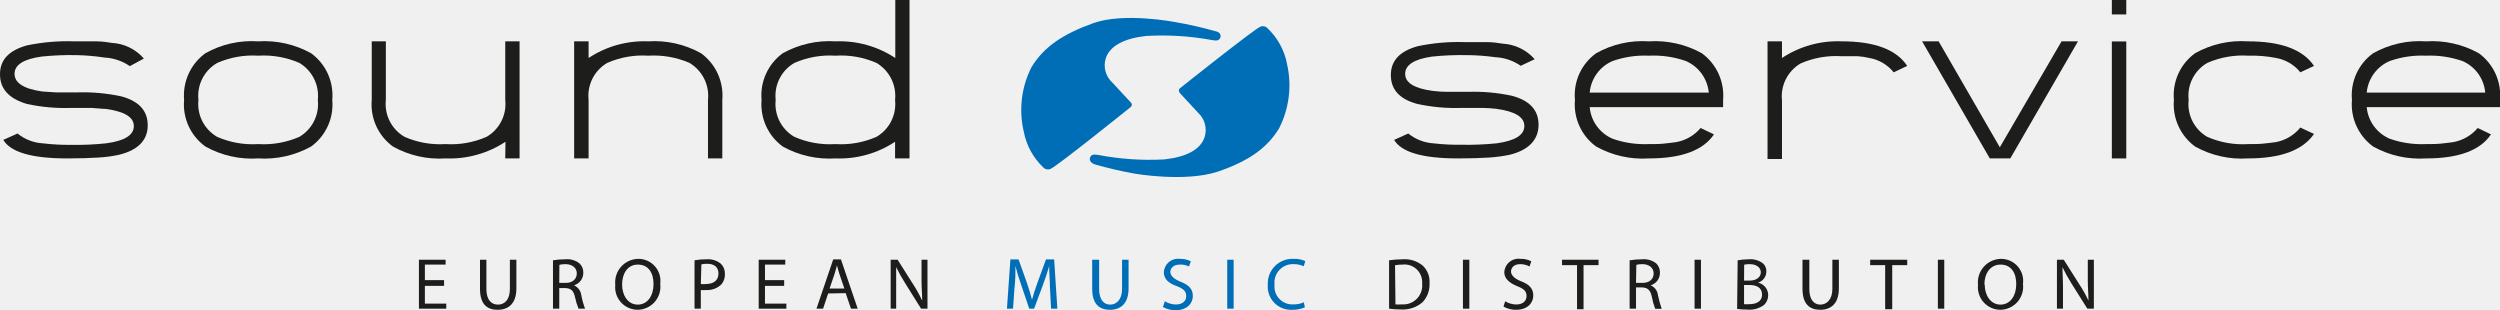
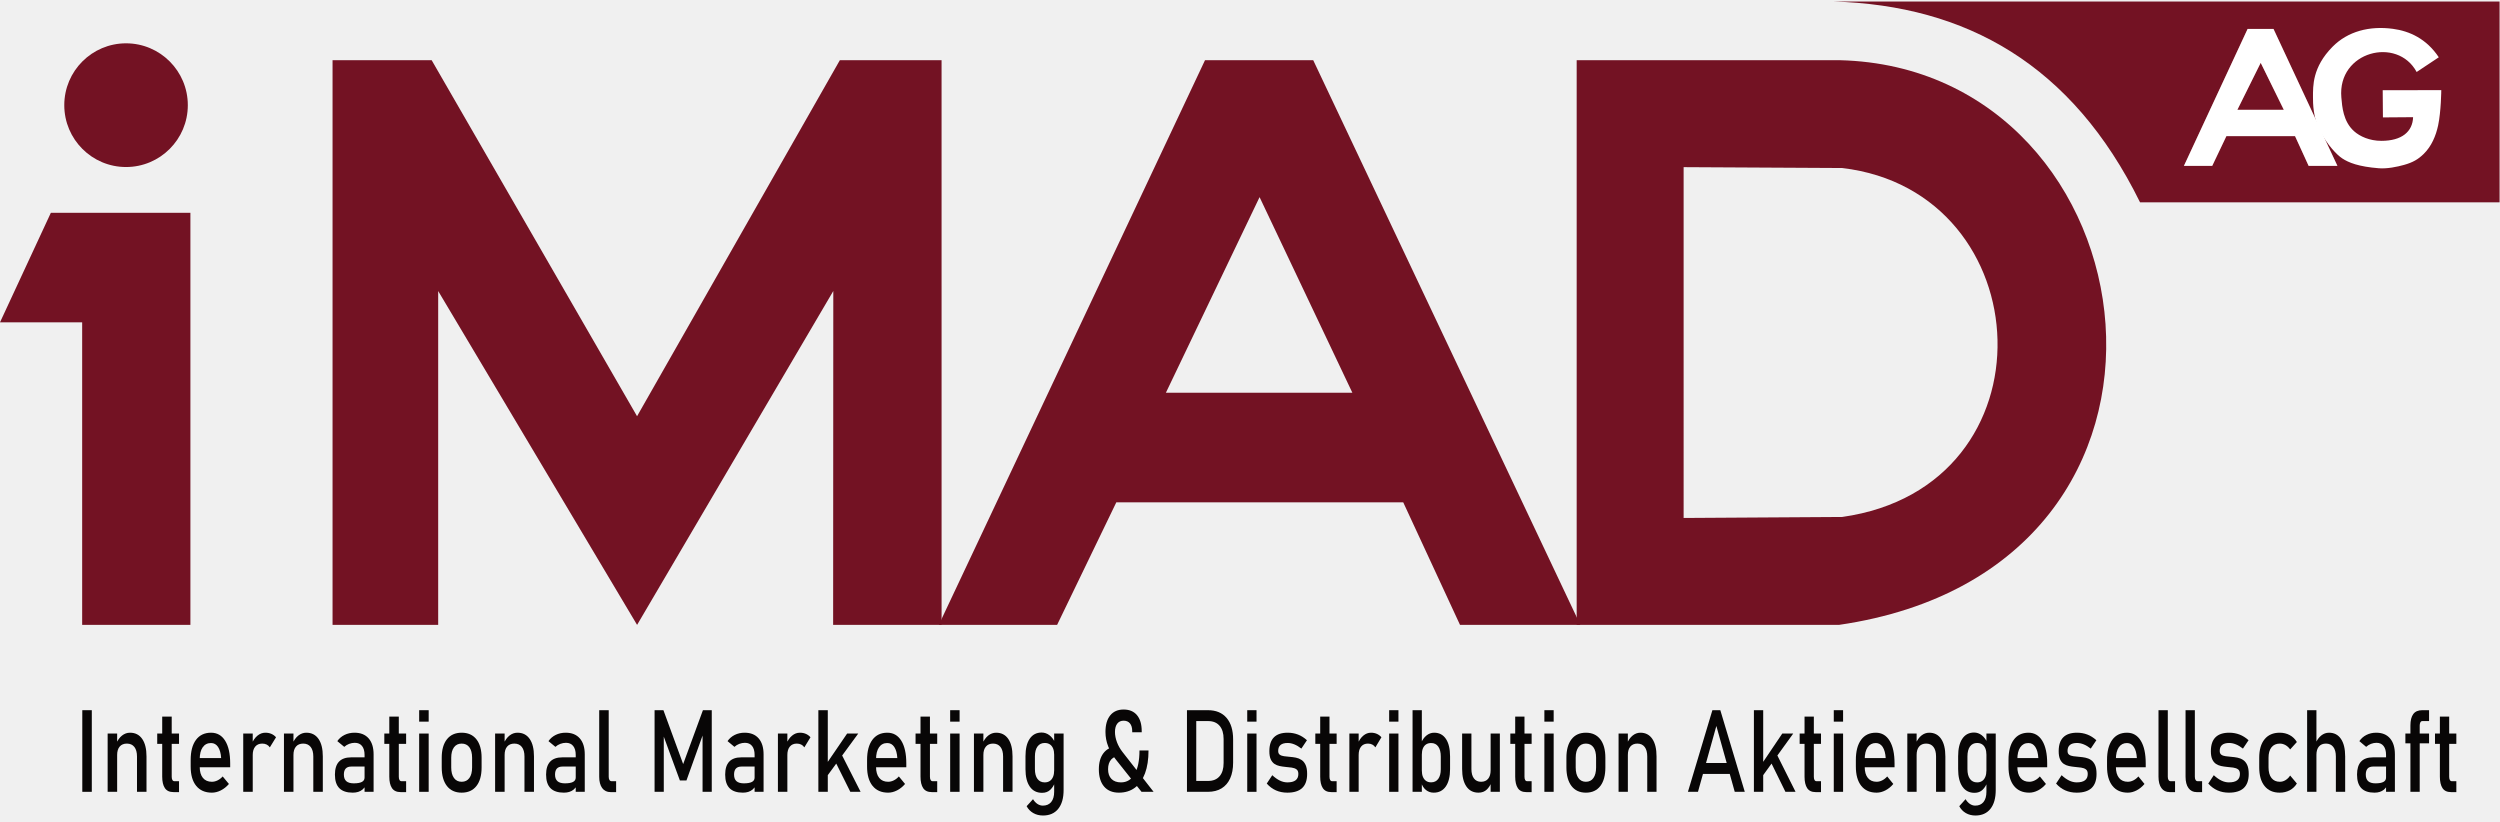
- <svg xmlns="http://www.w3.org/2000/svg" viewBox="0 0 226.77 28.1">
-   <defs>
-     <style>.cls-1{fill:#1d1d1b;}.cls-2{fill:#006eb7;}</style>
-   </defs>
-   <g id="Ebene_2" data-name="Ebene 2">
-     <g id="Layer_1" data-name="Layer 1">
-       <path class="cls-1" d="M10.75,14.05a12.13,12.13,0,0,1-1.81.24c-.77.05-1.71.08-2.84.08-3.2,0-5.14-.56-5.8-1.68l1.29-.58A4,4,0,0,0,3.87,13a20,20,0,0,0,2.61.14A25.5,25.5,0,0,0,9.63,13c1.67-.22,2.51-.74,2.51-1.56s-.85-1.33-2.55-1.56c-.31,0-.73-.06-1.25-.09l-1.9,0a16.42,16.42,0,0,1-4-.36C.8,8.94,0,8.06,0,6.74S.81,4.58,2.43,4.12a18,18,0,0,1,4.3-.37c.77,0,1.44,0,2,0s1,.08,1.41.14a4.14,4.14,0,0,1,2.91,1.42L11.78,6a4.45,4.45,0,0,0-2.3-.78A19.43,19.43,0,0,0,6.92,5a25.93,25.93,0,0,0-3.14.13c-1.65.23-2.46.75-2.46,1.57S2.16,8.07,3.85,8.3l1.24.08c.53,0,1.16,0,1.91,0a16.58,16.58,0,0,1,4,.36c1.6.43,2.4,1.3,2.4,2.63S12.54,13.63,10.75,14.05Z" />
-       <path class="cls-1" d="M23.42,14.37a8.66,8.66,0,0,1-4.79-1.08A4.7,4.7,0,0,1,16.7,9.06a4.73,4.73,0,0,1,1.93-4.23,8.57,8.57,0,0,1,4.79-1.08,8.75,8.75,0,0,1,4.8,1.08,4.72,4.72,0,0,1,1.92,4.23,4.7,4.7,0,0,1-1.92,4.23A8.75,8.75,0,0,1,23.42,14.37Zm0-9.32a8,8,0,0,0-3.72.66A3.44,3.44,0,0,0,18,9.06a3.44,3.44,0,0,0,1.69,3.35,8,8,0,0,0,3.72.66,8.11,8.11,0,0,0,3.75-.66,3.45,3.45,0,0,0,1.67-3.35,3.47,3.47,0,0,0-1.67-3.35A8.11,8.11,0,0,0,23.41,5.05Z" />
-       <path class="cls-1" d="M45.85,12.86a9.2,9.2,0,0,1-5.42,1.51,8.66,8.66,0,0,1-4.79-1.08,4.72,4.72,0,0,1-1.92-4.23V3.75H35V9.06a3.44,3.44,0,0,0,1.69,3.35,8,8,0,0,0,3.72.66,8,8,0,0,0,3.73-.66,3.44,3.44,0,0,0,1.69-3.35V3.75h1.3V14.37h-1.3Z" />
-       <path class="cls-1" d="M64.22,9.06A3.47,3.47,0,0,0,62.53,5.7a8.19,8.19,0,0,0-3.73-.65,8,8,0,0,0-3.73.66,3.46,3.46,0,0,0-1.68,3.35v5.31H52.08V3.75h1.31V5.26A9.14,9.14,0,0,1,58.8,3.75a8.69,8.69,0,0,1,4.79,1.08,4.74,4.74,0,0,1,1.93,4.23v5.31h-1.3Z" />
-       <path class="cls-1" d="M81.19,12.86a9.17,9.17,0,0,1-5.41,1.51A8.7,8.7,0,0,1,71,13.29a4.74,4.74,0,0,1-1.92-4.23A4.72,4.72,0,0,1,71,4.83a8.7,8.7,0,0,1,4.8-1.08,9.17,9.17,0,0,1,5.41,1.51V0H82.5V14.37H81.19ZM75.78,5.05a8,8,0,0,0-3.73.66,3.44,3.44,0,0,0-1.69,3.35,3.44,3.44,0,0,0,1.69,3.35,8,8,0,0,0,3.73.66,8,8,0,0,0,3.73-.66,3.45,3.45,0,0,0,1.68-3.35,3.47,3.47,0,0,0-1.68-3.35A8,8,0,0,0,75.78,5.05Z" />
-       <path class="cls-1" d="M136.89,14.05a13.17,13.17,0,0,1-1.81.24c-.76.05-1.71.08-2.83.08q-4.8,0-5.79-1.68l1.28-.58A4.06,4.06,0,0,0,130,13a20.11,20.11,0,0,0,2.6.13,26.1,26.1,0,0,0,3.16-.13c1.67-.23,2.51-.75,2.51-1.57s-.85-1.33-2.55-1.56a12.08,12.08,0,0,0-1.25-.08c-.52,0-1.15,0-1.9,0a16.36,16.36,0,0,1-4-.36c-1.6-.42-2.41-1.3-2.41-2.62s.82-2.17,2.44-2.62a18,18,0,0,1,4.29-.37c.78,0,1.45,0,2,0s1,.08,1.41.14a4.18,4.18,0,0,1,2.91,1.41l-1.27.6a4.36,4.36,0,0,0-2.29-.78A19.87,19.87,0,0,0,133.06,5a26,26,0,0,0-3.14.13c-1.63.23-2.46.75-2.46,1.57s.85,1.33,2.54,1.55a11.89,11.89,0,0,0,1.25.08c.51,0,1.15,0,1.9,0a16.38,16.38,0,0,1,4,.36c1.61.43,2.41,1.3,2.41,2.63S138.69,13.63,136.89,14.05Z" />
-       <path class="cls-1" d="M144.2,9.72a3.44,3.44,0,0,0,2.09,2.87,8.76,8.76,0,0,0,3.28.48c.53,0,1,0,1.41-.05s.76-.08,1.07-.13a3.76,3.76,0,0,0,2.21-1.28l1.21.58q-1.47,2.18-5.9,2.18a8.66,8.66,0,0,1-4.79-1.08,4.72,4.72,0,0,1-1.92-4.23,4.68,4.68,0,0,1,1.92-4.23,8.57,8.57,0,0,1,4.79-1.08,8.72,8.72,0,0,1,4.8,1.08,4.75,4.75,0,0,1,1.93,4.23c0,.11,0,.21,0,.32s0,.22,0,.34Zm5.37-4.67a8.76,8.76,0,0,0-3.28.48A3.44,3.44,0,0,0,144.2,8.4H155a3.47,3.47,0,0,0-2.09-2.87A8.89,8.89,0,0,0,149.57,5.05Z" />
-       <path class="cls-1" d="M171.77,6.56a3.62,3.62,0,0,0-2.2-1.3,6.46,6.46,0,0,0-1.06-.16c-.43,0-.91,0-1.45,0a8,8,0,0,0-3.74.66,3.46,3.46,0,0,0-1.68,3.35v5.31h-1.31V3.75h1.31V5.26a9.14,9.14,0,0,1,5.42-1.51q4.47,0,5.94,2.23Z" />
-       <path class="cls-1" d="M180.49,14.37,174.35,3.75h1.5l5.55,9.61L187,3.75h1.49l-6.14,10.62Z" />
-       <path class="cls-1" d="M191.56,0h1.31V1.31h-1.31Zm0,3.76h1.31V14.37h-1.31Z" />
-       <path class="cls-1" d="M203.9,14.37a8.66,8.66,0,0,1-4.79-1.08,4.74,4.74,0,0,1-1.92-4.23,4.7,4.7,0,0,1,1.92-4.23,8.57,8.57,0,0,1,4.79-1.08c3,0,5,.74,6,2.23l-1.24.58a3.63,3.63,0,0,0-2.19-1.3,11.36,11.36,0,0,0-2.53-.21,8,8,0,0,0-3.73.66,3.43,3.43,0,0,0-1.68,3.35,3.42,3.42,0,0,0,1.68,3.35,8,8,0,0,0,3.73.66c.54,0,1,0,1.42-.05s.78-.08,1.08-.13a3.75,3.75,0,0,0,2.22-1.32l1.24.58C208.88,13.63,206.88,14.37,203.9,14.37Z" />
-       <path class="cls-1" d="M214.68,9.72a3.46,3.46,0,0,0,2.1,2.87,8.74,8.74,0,0,0,3.27.48c.54,0,1,0,1.42-.05s.76-.08,1.07-.13a3.79,3.79,0,0,0,2.21-1.28l1.2.58q-1.45,2.18-5.9,2.18a8.69,8.69,0,0,1-4.79-1.08,4.74,4.74,0,0,1-1.92-4.23,4.7,4.7,0,0,1,1.92-4.23,8.6,8.6,0,0,1,4.79-1.08,8.72,8.72,0,0,1,4.8,1.08,4.72,4.72,0,0,1,1.92,4.23v.32c0,.11,0,.22,0,.34Zm5.37-4.67a8.74,8.74,0,0,0-3.27.48,3.46,3.46,0,0,0-2.1,2.87h10.75a3.44,3.44,0,0,0-2.08-2.87A9,9,0,0,0,220.05,5.05Z" />
-       <path class="cls-2" d="M98.87,14.31c.08-.26.3-.34.73-.26a24.71,24.71,0,0,0,6,.41c2-.21,3.28-.89,3.66-2a2.12,2.12,0,0,0-.58-2.23l-1.64-1.77c-.14-.17-.14-.35,0-.46,0,0,6.76-5.39,7.29-5.58a.55.55,0,0,1,.63.13,6,6,0,0,1,1.79,3.28,8.63,8.63,0,0,1-.73,5.82c-1.12,1.83-2.83,3-5.62,3.94-3,.95-7.47.16-7.47.16a34.31,34.31,0,0,1-3.66-.85C99,14.8,98.79,14.58,98.87,14.31Z" />
-       <path class="cls-2" d="M110.7,3.39c-.08.26-.3.34-.73.25a25.12,25.12,0,0,0-6-.38c-2,.22-3.28.9-3.66,2a2.12,2.12,0,0,0,.59,2.23l1.65,1.78a.28.28,0,0,1,0,.45s-6.73,5.41-7.26,5.6a.56.56,0,0,1-.64-.12,6,6,0,0,1-1.79-3.28,8.57,8.57,0,0,1,.7-5.82c1.11-1.83,2.82-3,5.61-4S106.59,2,106.59,2a36.93,36.93,0,0,1,3.66.83C110.6,2.9,110.78,3.11,110.7,3.39Z" />
-       <path class="cls-1" d="M40.28,25.93H38.54v1.61h1.94V28H38V23.56h2.42V24H38.54v1.41h1.74Z" />
-       <path class="cls-1" d="M44.12,23.56v2.65c0,1,.45,1.42,1.05,1.42s1.08-.44,1.08-1.42V23.56h.59v2.61c0,1.37-.72,1.93-1.7,1.93s-1.6-.52-1.6-1.91V23.56Z" />
-       <path class="cls-1" d="M50.16,23.61a7,7,0,0,1,1.11-.09,1.78,1.78,0,0,1,1.29.37,1.09,1.09,0,0,1,.35.85,1.17,1.17,0,0,1-.84,1.14v0a1.14,1.14,0,0,1,.66.9A7.06,7.06,0,0,0,53.07,28h-.59A5.55,5.55,0,0,1,52.17,27c-.13-.62-.36-.85-.89-.87h-.55V28h-.57Zm.57,2.05h.59c.62,0,1-.35,1-.86s-.42-.83-1-.84a2.23,2.23,0,0,0-.58.06Z" />
-       <path class="cls-1" d="M59.89,25.75a2.09,2.09,0,0,1-2.08,2.35,2.05,2.05,0,0,1-2-2.27,2.13,2.13,0,0,1,2.08-2.35A2,2,0,0,1,59.89,25.75Zm-3.46.07c0,.95.51,1.81,1.42,1.81s1.43-.84,1.43-1.86S58.82,24,57.86,24,56.43,24.84,56.43,25.82Z" />
-       <path class="cls-1" d="M63,23.61a6,6,0,0,1,1.1-.09,1.81,1.81,0,0,1,1.26.38,1.2,1.2,0,0,1,.39.93,1.33,1.33,0,0,1-.35,1,1.86,1.86,0,0,1-1.37.48,2.22,2.22,0,0,1-.46,0V28H63Zm.57,2.15a1.64,1.64,0,0,0,.48,0c.69,0,1.12-.34,1.12-.95s-.42-.88-1-.88a2.2,2.2,0,0,0-.55.05Z" />
-       <path class="cls-1" d="M71.13,25.93H69.39v1.61h1.94V28H68.82V23.56h2.41V24H69.39v1.41h1.74Z" />
-       <path class="cls-1" d="M75.12,26.62,74.66,28h-.6l1.52-4.47h.7L77.8,28h-.61l-.48-1.41Zm1.47-.45-.44-1.29c-.1-.29-.16-.55-.23-.81h0c-.07.26-.14.53-.23.81l-.44,1.29Z" />
-       <path class="cls-1" d="M80.79,28V23.56h.63l1.43,2.26a12,12,0,0,1,.8,1.45h0c0-.6-.06-1.14-.06-1.84V23.56h.54V28h-.58l-1.42-2.27a15.18,15.18,0,0,1-.84-1.5h0c0,.57,0,1.11,0,1.85V28Z" />
-       <path class="cls-2" d="M95.24,26.07c0-.63-.08-1.38-.07-1.94h0c-.15.53-.33,1.09-.56,1.7L93.8,28h-.44l-.72-2.13c-.22-.63-.4-1.21-.53-1.74h0c0,.56,0,1.31-.09,2L91.89,28h-.55l.31-4.47h.74l.77,2.16c.18.55.33,1,.45,1.5h0c.12-.45.28-.94.48-1.5l.79-2.16h.74L95.91,28h-.57Z" />
-       <path class="cls-2" d="M99.7,23.56v2.65c0,1,.44,1.42,1,1.42s1.08-.44,1.08-1.42V23.56h.59v2.61c0,1.37-.72,1.93-1.69,1.93s-1.61-.52-1.61-1.91V23.56Z" />
-       <path class="cls-2" d="M105.66,27.33a2,2,0,0,0,1,.29c.59,0,.94-.31.94-.76s-.25-.66-.84-.9c-.74-.26-1.19-.63-1.19-1.26a1.29,1.29,0,0,1,1.45-1.22,2.1,2.1,0,0,1,1,.22l-.17.47A1.75,1.75,0,0,0,107,24c-.6,0-.84.37-.84.67s.28.62.89.87c.76.29,1.15.65,1.15,1.31s-.52,1.29-1.57,1.29a2.3,2.3,0,0,1-1.14-.29Z" />
-       <path class="cls-2" d="M111.9,23.56V28h-.58V23.56Z" />
-       <path class="cls-2" d="M118.36,27.88a2.73,2.73,0,0,1-1.17.22A2.1,2.1,0,0,1,115,25.83a2.23,2.23,0,0,1,2.34-2.35,2.4,2.4,0,0,1,1.06.2l-.14.47a2.2,2.2,0,0,0-.91-.19,1.67,1.67,0,0,0-1.74,1.85,1.62,1.62,0,0,0,1.72,1.8,2.18,2.18,0,0,0,.94-.19Z" />
-       <path class="cls-1" d="M126,23.61a8.85,8.85,0,0,1,1.23-.09,2.58,2.58,0,0,1,1.81.56,2,2,0,0,1,.63,1.61,2.32,2.32,0,0,1-.64,1.73,2.76,2.76,0,0,1-2,.65A7.94,7.94,0,0,1,126,28Zm.58,4a3.27,3.27,0,0,0,.58,0A1.72,1.72,0,0,0,129,25.7,1.6,1.6,0,0,0,127.22,24a3.52,3.52,0,0,0-.68.06Z" />
-       <path class="cls-1" d="M133.28,23.56V28h-.58V23.56Z" />
-       <path class="cls-1" d="M136.53,27.33a2,2,0,0,0,1,.29c.59,0,.94-.31.94-.76s-.24-.66-.84-.9-1.18-.63-1.18-1.26a1.29,1.29,0,0,1,1.45-1.22,2,2,0,0,1,1,.22l-.16.47a1.75,1.75,0,0,0-.85-.21c-.6,0-.83.37-.83.67s.27.62.88.87c.76.29,1.14.65,1.14,1.31s-.51,1.29-1.57,1.29a2.26,2.26,0,0,1-1.13-.29Z" />
-       <path class="cls-1" d="M143.05,24.05h-1.36v-.49H145v.49h-1.36v4h-.59Z" />
-       <path class="cls-1" d="M147.82,23.61a7.23,7.23,0,0,1,1.11-.09,1.82,1.82,0,0,1,1.3.37,1.12,1.12,0,0,1,.34.85,1.17,1.17,0,0,1-.84,1.14v0a1.1,1.1,0,0,1,.66.9,9.63,9.63,0,0,0,.34,1.23h-.59a5.82,5.82,0,0,1-.3-1.07c-.13-.62-.37-.85-.9-.87h-.54V28h-.58Zm.58,2.05H149c.62,0,1-.35,1-.86s-.42-.83-1-.84a2.08,2.08,0,0,0-.57.06Z" />
-       <path class="cls-1" d="M154.29,23.56V28h-.58V23.56Z" />
-       <path class="cls-1" d="M157.62,23.61a6,6,0,0,1,1-.09,1.86,1.86,0,0,1,1.24.33.92.92,0,0,1,.36.79,1.05,1.05,0,0,1-.75,1h0a1.16,1.16,0,0,1,.92,1.12,1.19,1.19,0,0,1-.38.9,2.2,2.2,0,0,1-1.54.42,6,6,0,0,1-.9-.06Zm.58,1.84h.52c.61,0,1-.32,1-.75s-.4-.74-1-.74a2.19,2.19,0,0,0-.51.05Zm0,2.14a3,3,0,0,0,.48,0c.6,0,1.15-.22,1.15-.87s-.52-.87-1.16-.87h-.47Z" />
-       <path class="cls-1" d="M164.12,23.56v2.65c0,1,.44,1.42,1,1.42s1.09-.44,1.09-1.42V23.56h.59v2.61c0,1.37-.72,1.93-1.69,1.93s-1.61-.52-1.61-1.91V23.56Z" />
-       <path class="cls-1" d="M171,24.05h-1.36v-.49H173v.49h-1.36v4H171Z" />
-       <path class="cls-1" d="M176.36,23.56V28h-.58V23.56Z" />
-       <path class="cls-1" d="M183.5,25.75a2.09,2.09,0,0,1-2.08,2.35,2.05,2.05,0,0,1-2-2.27,2.13,2.13,0,0,1,2.09-2.35A2,2,0,0,1,183.5,25.75Zm-3.47.07c0,.95.52,1.81,1.43,1.81s1.43-.84,1.43-1.86S182.43,24,181.47,24,180,24.84,180,25.82Z" />
-       <path class="cls-1" d="M186.58,28V23.56h.62l1.43,2.26a10.9,10.9,0,0,1,.81,1.45h0c0-.6-.06-1.14-.06-1.84V23.56h.55V28h-.59l-1.43-2.27a15,15,0,0,1-.83-1.5h0c0,.57.05,1.11.05,1.85V28Z" />
-     </g>
+ <svg xmlns="http://www.w3.org/2000/svg" version="1.1" width="460.08" height="151.2" viewBox="0 0 460.08 151.2">
+   <g>
+     <path transform="matrix(1,0,0,-1,0,151.2)" d="M310.634 5.48 315.134 20.502H316.595L321.095 5.48H319.248L315.864 17.599 312.481 5.48ZM312.708 8.776V10.78H319.13V8.776Z" fill="#080606" />
+     <path transform="matrix(1,0,0,-1,0,151.2)" d="M323.403 7.05 323.512 9.551 327.996 16.204H330.011ZM322.774 5.48V20.502H324.486V5.48ZM328.575 5.48 325.536 11.669 326.636 13.074 330.439 5.48Z" fill="#080606" />
+     <path transform="matrix(1,0,0,-1,0,151.2)" d="M334.133 5.428C333.416 5.428 332.897 5.673 332.575 6.162 332.253 6.651 332.093 7.354 332.093 8.27V19.324H333.805V8.249C333.805 7.994 333.847 7.794 333.931 7.65 334.015 7.505 334.138 7.433 334.301 7.433H335.123V5.428ZM331.194 14.303V16.204H335.123V14.303Z" fill="#080606" />
+     <path transform="matrix(1,0,0,-1,0,151.2)" d="M337.474 18.394V20.502H339.187V18.394ZM337.474 5.48V16.204H339.187V5.48Z" fill="#080606" />
+     <path transform="matrix(1,0,0,-1,0,151.2)" d="M345.357 5.325C344.143 5.325 343.202 5.742 342.536 6.575 341.87 7.409 341.537 8.593 341.537 10.129V11.338C341.537 12.936 341.858 14.172 342.499 15.047 343.139 15.922 344.042 16.359 345.206 16.359 346.303 16.359 347.152 15.863 347.754 14.871 348.356 13.88 348.657 12.488 348.657 10.697V9.995H342.78V11.689H347.028C346.978 12.557 346.794 13.236 346.478 13.725 346.162 14.213 345.738 14.458 345.206 14.458 344.563 14.458 344.062 14.196 343.703 13.673 343.345 13.149 343.166 12.409 343.166 11.452V10.088C343.166 9.199 343.358 8.518 343.741 8.042 344.125 7.567 344.663 7.329 345.357 7.329 345.704 7.329 346.048 7.415 346.39 7.588 346.731 7.76 347.036 8.001 347.305 8.311L348.43 6.926C347.999 6.417 347.515 6.022 346.978 5.744 346.44 5.465 345.9 5.325 345.357 5.325Z" fill="#080606" />
+     <path transform="matrix(1,0,0,-1,0,151.2)" d="M351.007 5.48V16.204H352.72V5.48ZM356.296 5.48V11.979C356.296 12.736 356.138 13.322 355.822 13.735 355.506 14.148 355.057 14.355 354.475 14.355 353.915 14.355 353.483 14.172 353.178 13.807 352.873 13.442 352.72 12.929 352.72 12.268L352.544 14.334C352.812 14.982 353.164 15.481 353.597 15.832 354.031 16.183 354.511 16.359 355.037 16.359 355.983 16.359 356.715 15.979 357.233 15.217 357.75 14.456 358.009 13.38 358.009 11.989V5.48Z" fill="#080606" />
+     <path transform="matrix(1,0,0,-1,0,151.2)" d="M363.533 1.12C362.878 1.12 362.292 1.27 361.774 1.57 361.257 1.869 360.855 2.291 360.57 2.835L361.728 4.127C361.952 3.748 362.219 3.455 362.53 3.248 362.841 3.042 363.167 2.939 363.508 2.939 364.163 2.939 364.669 3.161 365.028 3.605 365.386 4.049 365.565 4.678 365.565 5.49V16.204H367.278V5.8C367.278 4.313 366.952 3.161 366.3 2.345 365.648 1.528 364.725 1.12 363.533 1.12ZM363.374 5.294C362.411 5.294 361.668 5.675 361.145 6.436 360.621 7.197 360.36 8.27 360.36 9.654V12.02C360.36 13.411 360.616 14.487 361.128 15.248 361.64 16.009 362.361 16.39 363.29 16.39 363.805 16.39 364.276 16.225 364.704 15.894 365.133 15.563 365.478 15.099 365.741 14.499L365.565 12.309C365.565 12.764 365.498 13.153 365.363 13.477 365.229 13.8 365.035 14.046 364.78 14.215 364.525 14.384 364.216 14.468 363.852 14.468 363.287 14.468 362.849 14.251 362.538 13.818 362.228 13.384 362.072 12.774 362.072 11.989V9.654C362.072 8.876 362.228 8.275 362.538 7.851 362.849 7.428 363.287 7.216 363.852 7.216 364.216 7.216 364.525 7.304 364.78 7.479 365.035 7.655 365.229 7.908 365.363 8.239 365.498 8.569 365.565 8.965 365.565 9.427L365.683 7.164C365.526 6.682 365.256 6.25 364.872 5.867 364.489 5.485 363.989 5.294 363.374 5.294Z" fill="#080606" />
+     <path transform="matrix(1,0,0,-1,0,151.2)" d="M373.448 5.325C372.234 5.325 371.293 5.742 370.627 6.575 369.961 7.409 369.628 8.593 369.628 10.129V11.338C369.628 12.936 369.949 14.172 370.59 15.047 371.23 15.922 372.133 16.359 373.297 16.359 374.394 16.359 375.243 15.863 375.845 14.871 376.447 13.88 376.748 12.488 376.748 10.697V9.995H370.871V11.689H375.119C375.069 12.557 374.885 13.236 374.569 13.725 374.253 14.213 373.829 14.458 373.297 14.458 372.653 14.458 372.153 14.196 371.794 13.673 371.436 13.149 371.257 12.409 371.257 11.452V10.088C371.257 9.199 371.449 8.518 371.832 8.042 372.216 7.567 372.754 7.329 373.448 7.329 373.795 7.329 374.139 7.415 374.481 7.588 374.822 7.76 375.127 8.001 375.396 8.311L376.521 6.926C376.09 6.417 375.606 6.022 375.069 5.744 374.531 5.465 373.991 5.325 373.448 5.325Z" fill="#080606" />
+     <path transform="matrix(1,0,0,-1,0,151.2)" d="M382.179 5.325C381.407 5.325 380.706 5.465 380.076 5.744 379.447 6.022 378.883 6.441 378.385 6.999L379.401 8.538C379.876 8.097 380.345 7.767 380.807 7.546 381.269 7.326 381.726 7.216 382.179 7.216 382.857 7.216 383.365 7.345 383.703 7.603 384.042 7.861 384.211 8.249 384.211 8.765 384.211 9.165 384.098 9.447 383.871 9.613 383.644 9.778 383.348 9.886 382.981 9.938 382.615 9.99 382.221 10.033 381.802 10.067 381.449 10.102 381.099 10.155 380.752 10.227 380.405 10.3 380.089 10.431 379.804 10.62 379.518 10.809 379.29 11.09 379.119 11.462 378.949 11.834 378.863 12.333 378.863 12.96 378.863 14.097 379.146 14.947 379.711 15.512 380.276 16.077 381.119 16.359 382.238 16.359 382.921 16.359 383.556 16.245 384.144 16.018 384.732 15.791 385.283 15.443 385.798 14.975L384.765 13.435C384.329 13.78 383.899 14.038 383.477 14.21 383.054 14.382 382.641 14.468 382.238 14.468 381.656 14.468 381.22 14.346 380.929 14.102 380.637 13.857 380.492 13.49 380.492 13.001 380.492 12.678 380.593 12.445 380.794 12.304 380.996 12.163 381.262 12.072 381.592 12.03 381.922 11.989 382.277 11.951 382.658 11.916 383.022 11.889 383.39 11.839 383.762 11.767 384.134 11.694 384.477 11.555 384.79 11.348 385.104 11.142 385.356 10.835 385.546 10.429 385.736 10.022 385.831 9.468 385.831 8.765 385.831 7.615 385.528 6.754 384.921 6.183 384.313 5.611 383.4 5.325 382.179 5.325Z" fill="#080606" />
+     <path transform="matrix(1,0,0,-1,0,151.2)" d="M391.582 5.325C390.368 5.325 389.427 5.742 388.761 6.575 388.095 7.409 387.762 8.593 387.762 10.129V11.338C387.762 12.936 388.083 14.172 388.724 15.047 389.364 15.922 390.267 16.359 391.431 16.359 392.528 16.359 393.377 15.863 393.979 14.871 394.581 13.88 394.882 12.488 394.882 10.697V9.995H389.005V11.689H393.253C393.203 12.557 393.019 13.236 392.703 13.725 392.387 14.213 391.963 14.458 391.431 14.458 390.788 14.458 390.287 14.196 389.928 13.673 389.57 13.149 389.391 12.409 389.391 11.452V10.088C389.391 9.199 389.583 8.518 389.966 8.042 390.35 7.567 390.888 7.329 391.582 7.329 391.929 7.329 392.273 7.415 392.615 7.588 392.956 7.76 393.261 8.001 393.53 8.311L394.655 6.926C394.224 6.417 393.74 6.022 393.203 5.744 392.665 5.465 392.125 5.325 391.582 5.325Z" fill="#080606" />
+     <path transform="matrix(1,0,0,-1,0,151.2)" d="M398.945 20.502V8.249C398.945 7.994 398.991 7.794 399.084 7.65 399.176 7.505 399.306 7.433 399.474 7.433H400.28V5.428H399.272C398.629 5.428 398.128 5.676 397.77 6.172 397.411 6.668 397.232 7.367 397.232 8.27V20.502Z" fill="#080606" />
+     <path transform="matrix(1,0,0,-1,0,151.2)" d="M403.923 20.502V8.249C403.923 7.994 403.97 7.794 404.062 7.65 404.154 7.505 404.284 7.433 404.452 7.433H405.258V5.428H404.251C403.607 5.428 403.106 5.676 402.748 6.172 402.39 6.668 402.211 7.367 402.211 8.27V20.502Z" fill="#080606" />
+     <path transform="matrix(1,0,0,-1,0,151.2)" d="M410.186 5.325C409.414 5.325 408.713 5.465 408.083 5.744 407.454 6.022 406.89 6.441 406.392 6.999L407.408 8.538C407.883 8.097 408.352 7.767 408.814 7.546 409.276 7.326 409.733 7.216 410.186 7.216 410.864 7.216 411.372 7.345 411.71 7.603 412.049 7.861 412.218 8.249 412.218 8.765 412.218 9.165 412.105 9.447 411.878 9.613 411.651 9.778 411.355 9.886 410.988 9.938 410.622 9.99 410.228 10.033 409.809 10.067 409.456 10.102 409.106 10.155 408.759 10.227 408.412 10.3 408.096 10.431 407.811 10.62 407.525 10.809 407.297 11.09 407.126 11.462 406.956 11.834 406.87 12.333 406.87 12.96 406.87 14.097 407.153 14.947 407.718 15.512 408.283 16.077 409.126 16.359 410.245 16.359 410.928 16.359 411.563 16.245 412.151 16.018 412.739 15.791 413.29 15.443 413.805 14.975L412.772 13.435C412.336 13.78 411.906 14.038 411.484 14.21 411.061 14.382 410.648 14.468 410.245 14.468 409.663 14.468 409.227 14.346 408.936 14.102 408.644 13.857 408.499 13.49 408.499 13.001 408.499 12.678 408.6 12.445 408.801 12.304 409.003 12.163 409.269 12.072 409.599 12.03 409.929 11.989 410.284 11.951 410.665 11.916 411.029 11.889 411.397 11.839 411.769 11.767 412.141 11.694 412.484 11.555 412.797 11.348 413.111 11.142 413.363 10.835 413.553 10.429 413.743 10.022 413.838 9.468 413.838 8.765 413.838 7.615 413.535 6.754 412.928 6.183 412.32 5.611 411.407 5.325 410.186 5.325Z" fill="#080606" />
+     <path transform="matrix(1,0,0,-1,0,151.2)" d="M419.539 5.325C418.341 5.325 417.413 5.731 416.756 6.544 416.098 7.357 415.769 8.504 415.769 9.985V11.751C415.769 13.218 416.098 14.353 416.756 15.155 417.413 15.958 418.341 16.359 419.539 16.359 420.222 16.359 420.837 16.211 421.386 15.915 421.934 15.619 422.371 15.195 422.696 14.644L421.461 13.28C421.221 13.625 420.935 13.89 420.605 14.076 420.275 14.262 419.928 14.355 419.564 14.355 418.904 14.355 418.392 14.127 418.028 13.673 417.664 13.218 417.482 12.578 417.482 11.751V9.985C417.482 9.137 417.664 8.483 418.028 8.022 418.392 7.56 418.904 7.329 419.564 7.329 419.928 7.329 420.275 7.429 420.605 7.629 420.935 7.829 421.221 8.111 421.461 8.476L422.696 7.009C422.371 6.472 421.933 6.057 421.382 5.764 420.83 5.471 420.216 5.325 419.539 5.325Z" fill="#080606" />
+     <path transform="matrix(1,0,0,-1,0,151.2)" d="M424.585 5.48V20.502H426.297V5.48ZM429.874 5.48V11.979C429.874 12.736 429.716 13.322 429.399 13.735 429.083 14.148 428.634 14.355 428.052 14.355 427.492 14.355 427.06 14.176 426.755 13.818 426.45 13.459 426.297 12.953 426.297 12.299L426.121 14.365C426.39 14.999 426.741 15.489 427.175 15.837 427.608 16.185 428.088 16.359 428.614 16.359 429.56 16.359 430.292 15.979 430.81 15.217 431.327 14.456 431.586 13.38 431.586 11.989V5.48Z" fill="#080606" />
+     <path transform="matrix(1,0,0,-1,0,151.2)" d="M439.109 5.48V12.278C439.109 12.981 438.956 13.527 438.651 13.916 438.346 14.305 437.914 14.499 437.354 14.499 437.013 14.499 436.675 14.436 436.342 14.308 436.009 14.181 435.711 13.997 435.448 13.755L434.197 14.809C434.527 15.298 434.963 15.679 435.503 15.951 436.043 16.223 436.643 16.359 437.304 16.359 438.395 16.359 439.24 16.011 439.839 15.316 440.438 14.62 440.737 13.638 440.737 12.371V5.48ZM436.976 5.325C435.907 5.325 435.105 5.597 434.571 6.141 434.036 6.685 433.769 7.519 433.769 8.641 433.769 9.709 434.014 10.506 434.504 11.033 434.993 11.56 435.728 11.824 436.707 11.824H439.184L439.302 10.129H436.716C436.274 10.129 435.941 10.007 435.717 9.762 435.493 9.518 435.381 9.144 435.381 8.641 435.381 8.097 435.529 7.694 435.826 7.433 436.123 7.171 436.568 7.04 437.161 7.04 437.81 7.04 438.297 7.126 438.622 7.298 438.946 7.471 439.109 7.739 439.109 8.104L439.285 6.596C439.134 6.307 438.946 6.069 438.722 5.883 438.498 5.697 438.242 5.558 437.954 5.465 437.666 5.372 437.34 5.325 436.976 5.325Z" fill="#080606" />
+     <path transform="matrix(1,0,0,-1,0,151.2)" d="M443.592 5.48V17.661C443.592 18.604 443.768 19.314 444.121 19.789 444.473 20.264 445.022 20.502 445.766 20.502H447.025V18.498H445.8C445.626 18.498 445.5 18.417 445.422 18.255 445.344 18.093 445.304 17.902 445.304 17.681V5.48ZM442.668 14.406V16.204H447.025V14.406Z" fill="#080606" />
+     <path transform="matrix(1,0,0,-1,0,151.2)" d="M451.055 5.428C450.339 5.428 449.82 5.673 449.498 6.162 449.176 6.651 449.015 7.354 449.015 8.27V19.324H450.728V8.249C450.728 7.994 450.77 7.794 450.854 7.65 450.938 7.505 451.061 7.433 451.223 7.433H452.046V5.428ZM448.117 14.303V16.204H452.046V14.303Z" fill="#080606" />
+     <path transform="matrix(1,0,0,-1,0,151.2)" d="M15.145 5.48H16.894V20.502H15.145Z" fill="#080606" />
+     <path transform="matrix(1,0,0,-1,0,151.2)" d="M19.81 5.48V16.204H21.559V5.48ZM25.212 5.48V11.979C25.212 12.736 25.05 13.322 24.727 13.735 24.404 14.148 23.946 14.355 23.351 14.355 22.779 14.355 22.338 14.172 22.026 13.807 21.715 13.442 21.559 12.929 21.559 12.268L21.379 14.334C21.653 14.982 22.012 15.481 22.455 15.832 22.898 16.183 23.388 16.359 23.925 16.359 24.892 16.359 25.639 15.979 26.168 15.217 26.697 14.456 26.961 13.38 26.961 11.989V5.48Z" fill="#080606" />
+     <path transform="matrix(1,0,0,-1,0,151.2)" d="M31.934 5.428C31.203 5.428 30.672 5.673 30.344 6.162 30.015 6.651 29.851 7.354 29.851 8.27V19.324H31.6V8.249C31.6 7.994 31.643 7.794 31.729 7.65 31.814 7.505 31.94 7.433 32.106 7.433H32.946V5.428ZM28.933 14.303V16.204H32.946V14.303Z" fill="#080606" />
+     <path transform="matrix(1,0,0,-1,0,151.2)" d="M38.991 5.325C37.751 5.325 36.791 5.742 36.11 6.575 35.43 7.409 35.09 8.593 35.09 10.129V11.338C35.09 12.936 35.417 14.172 36.072 15.047 36.726 15.922 37.648 16.359 38.837 16.359 39.958 16.359 40.825 15.863 41.44 14.871 42.054 13.88 42.361 12.488 42.361 10.697V9.995H36.359V11.689H40.698C40.646 12.557 40.459 13.236 40.136 13.725 39.813 14.213 39.38 14.458 38.837 14.458 38.18 14.458 37.668 14.196 37.302 13.673 36.936 13.149 36.753 12.409 36.753 11.452V10.088C36.753 9.199 36.949 8.518 37.341 8.042 37.732 7.567 38.282 7.329 38.991 7.329 39.346 7.329 39.697 7.415 40.046 7.588 40.395 7.76 40.706 8.001 40.981 8.311L42.13 6.926C41.69 6.417 41.195 6.022 40.646 5.744 40.097 5.465 39.546 5.325 38.991 5.325Z" fill="#080606" />
+     <path transform="matrix(1,0,0,-1,0,151.2)" d="M44.762 5.48V16.204H46.511V5.48ZM49.658 13.662C49.504 13.89 49.31 14.062 49.075 14.179 48.841 14.296 48.569 14.355 48.261 14.355 47.706 14.355 47.276 14.171 46.97 13.802 46.664 13.434 46.511 12.922 46.511 12.268L46.331 14.334C46.6 14.968 46.953 15.464 47.39 15.822 47.828 16.18 48.309 16.359 48.835 16.359 49.241 16.359 49.608 16.288 49.937 16.147 50.266 16.006 50.553 15.798 50.799 15.522Z" fill="#080606" />
+     <path transform="matrix(1,0,0,-1,0,151.2)" d="M52.257 5.48V16.204H54.006V5.48ZM57.659 5.48V11.979C57.659 12.736 57.497 13.322 57.174 13.735 56.851 14.148 56.392 14.355 55.798 14.355 55.226 14.355 54.785 14.172 54.473 13.807 54.161 13.442 54.006 12.929 54.006 12.268L53.826 14.334C54.1 14.982 54.459 15.481 54.902 15.832 55.345 16.183 55.835 16.359 56.372 16.359 57.339 16.359 58.086 15.979 58.615 15.217 59.143 14.456 59.408 13.38 59.408 11.989V5.48Z" fill="#080606" />
+     <path transform="matrix(1,0,0,-1,0,151.2)" d="M67.091 5.48V12.278C67.091 12.981 66.935 13.527 66.624 13.916 66.312 14.305 65.87 14.499 65.299 14.499 64.95 14.499 64.606 14.436 64.265 14.308 63.925 14.181 63.621 13.997 63.352 13.755L62.075 14.809C62.412 15.298 62.856 15.679 63.408 15.951 63.96 16.223 64.573 16.359 65.247 16.359 66.362 16.359 67.225 16.011 67.837 15.316 68.448 14.62 68.754 13.638 68.754 12.371V5.48ZM64.913 5.325C63.821 5.325 63.002 5.597 62.456 6.141 61.91 6.685 61.637 7.519 61.637 8.641 61.637 9.709 61.887 10.506 62.388 11.033 62.888 11.56 63.638 11.824 64.638 11.824H67.168L67.288 10.129H64.647C64.195 10.129 63.855 10.007 63.627 9.762 63.398 9.518 63.284 9.144 63.284 8.641 63.284 8.097 63.435 7.694 63.738 7.433 64.041 7.171 64.496 7.04 65.102 7.04 65.765 7.04 66.262 7.126 66.594 7.298 66.925 7.471 67.091 7.739 67.091 8.104L67.271 6.596C67.117 6.307 66.925 6.069 66.696 5.883 66.468 5.697 66.206 5.558 65.912 5.465 65.617 5.372 65.284 5.325 64.913 5.325Z" fill="#080606" />
+     <path transform="matrix(1,0,0,-1,0,151.2)" d="M73.728 5.428C72.996 5.428 72.466 5.673 72.137 6.162 71.808 6.651 71.644 7.354 71.644 8.27V19.324H73.393V8.249C73.393 7.994 73.436 7.794 73.522 7.65 73.608 7.505 73.733 7.433 73.899 7.433H74.74V5.428ZM70.727 14.303V16.204H74.74V14.303Z" fill="#080606" />
+     <path transform="matrix(1,0,0,-1,0,151.2)" d="M77.14 18.394V20.502H78.89V18.394ZM77.14 5.48V16.204H78.89V5.48Z" fill="#080606" />
+     <path transform="matrix(1,0,0,-1,0,151.2)" d="M84.961 5.325C83.794 5.325 82.891 5.733 82.251 6.549 81.611 7.366 81.291 8.514 81.291 9.995V11.741C81.291 13.208 81.611 14.344 82.251 15.15 82.891 15.956 83.794 16.359 84.961 16.359 86.127 16.359 87.03 15.956 87.67 15.15 88.31 14.344 88.63 13.208 88.63 11.741V9.964C88.63 8.49 88.31 7.348 87.67 6.539 87.03 5.73 86.127 5.325 84.961 5.325ZM84.961 7.329C85.572 7.329 86.045 7.56 86.38 8.022 86.714 8.483 86.881 9.13 86.881 9.964V11.741C86.881 12.574 86.714 13.218 86.38 13.673 86.045 14.127 85.572 14.355 84.961 14.355 84.355 14.355 83.883 14.127 83.546 13.673 83.209 13.218 83.04 12.574 83.04 11.741V9.964C83.04 9.13 83.209 8.483 83.546 8.022 83.883 7.56 84.355 7.329 84.961 7.329Z" fill="#080606" />
+     <path transform="matrix(1,0,0,-1,0,151.2)" d="M91.117 5.48V16.204H92.867V5.48ZM96.519 5.48V11.979C96.519 12.736 96.358 13.322 96.035 13.735 95.712 14.148 95.253 14.355 94.659 14.355 94.087 14.355 93.645 14.172 93.334 13.807 93.022 13.442 92.867 12.929 92.867 12.268L92.686 14.334C92.961 14.982 93.32 15.481 93.763 15.832 94.206 16.183 94.696 16.359 95.233 16.359 96.199 16.359 96.947 15.979 97.475 15.217 98.004 14.456 98.269 13.38 98.269 11.989V5.48Z" fill="#080606" />
+     <path transform="matrix(1,0,0,-1,0,151.2)" d="M105.952 5.48V12.278C105.952 12.981 105.796 13.527 105.484 13.916 105.173 14.305 104.731 14.499 104.159 14.499 103.811 14.499 103.466 14.436 103.126 14.308 102.786 14.181 102.482 13.997 102.213 13.755L100.935 14.809C101.273 15.298 101.717 15.679 102.269 15.951 102.82 16.223 103.433 16.359 104.108 16.359 105.223 16.359 106.086 16.011 106.698 15.316 107.309 14.62 107.615 13.638 107.615 12.371V5.48ZM103.774 5.325C102.682 5.325 101.863 5.597 101.317 6.141 100.771 6.685 100.498 7.519 100.498 8.641 100.498 9.709 100.748 10.506 101.248 11.033 101.748 11.56 102.499 11.824 103.499 11.824H106.029L106.149 10.129H103.508C103.056 10.129 102.716 10.007 102.487 9.762 102.259 9.518 102.144 9.144 102.144 8.641 102.144 8.097 102.296 7.694 102.599 7.433 102.902 7.171 103.356 7.04 103.962 7.04 104.625 7.04 105.123 7.126 105.454 7.298 105.786 7.471 105.952 7.739 105.952 8.104L106.132 6.596C105.977 6.307 105.786 6.069 105.557 5.883 105.328 5.697 105.067 5.558 104.772 5.465 104.478 5.372 104.145 5.325 103.774 5.325Z" fill="#080606" />
+     <path transform="matrix(1,0,0,-1,0,151.2)" d="M112.022 20.502V8.249C112.022 7.994 112.07 7.794 112.164 7.65 112.258 7.505 112.391 7.433 112.563 7.433H113.386V5.428H112.357C111.699 5.428 111.188 5.676 110.822 6.172 110.456 6.668 110.273 7.367 110.273 8.27V20.502Z" fill="#080606" />
+     <path transform="matrix(1,0,0,-1,0,151.2)" d="M125.725 10.584 129.361 20.502H130.987V5.48H129.293V16.731L129.378 16.07 126.33 7.567H125.121L122.073 15.863 122.158 16.731V5.48H120.463V20.502H122.09Z" fill="#080606" />
+     <path transform="matrix(1,0,0,-1,0,151.2)" d="M138.871 5.48V12.278C138.871 12.981 138.716 13.527 138.407 13.916 138.098 14.305 137.659 14.499 137.092 14.499 136.745 14.499 136.403 14.436 136.066 14.308 135.728 14.181 135.426 13.997 135.159 13.755L133.89 14.809C134.225 15.298 134.666 15.679 135.214 15.951 135.762 16.223 136.371 16.359 137.04 16.359 138.147 16.359 139.004 16.011 139.612 15.316 140.219 14.62 140.523 13.638 140.523 12.371V5.48ZM136.708 5.325C135.624 5.325 134.811 5.597 134.269 6.141 133.727 6.685 133.456 7.519 133.456 8.641 133.456 9.709 133.704 10.506 134.201 11.033 134.698 11.56 135.443 11.824 136.436 11.824H138.948L139.067 10.129H136.444C135.996 10.129 135.658 10.007 135.431 9.762 135.204 9.518 135.091 9.144 135.091 8.641 135.091 8.097 135.241 7.694 135.542 7.433 135.843 7.171 136.294 7.04 136.896 7.04 137.554 7.04 138.048 7.126 138.377 7.298 138.706 7.471 138.871 7.739 138.871 8.104L139.05 6.596C138.897 6.307 138.706 6.069 138.479 5.883 138.252 5.697 137.993 5.558 137.7 5.465 137.408 5.372 137.077 5.325 136.708 5.325Z" fill="#080606" />
+     <path transform="matrix(1,0,0,-1,0,151.2)" d="M143.162 5.48V16.204H144.899V5.48ZM148.024 13.662C147.871 13.89 147.678 14.062 147.445 14.179 147.212 14.296 146.942 14.355 146.636 14.355 146.085 14.355 145.658 14.171 145.355 13.802 145.051 13.434 144.899 12.922 144.899 12.268L144.72 14.334C144.987 14.968 145.338 15.464 145.772 15.822 146.206 16.18 146.684 16.359 147.206 16.359 147.609 16.359 147.974 16.288 148.3 16.147 148.627 16.006 148.912 15.798 149.156 15.522Z" fill="#080606" />
+     <path transform="matrix(1,0,0,-1,0,151.2)" d="M151.242 7.05 151.353 9.551 155.899 16.204H157.943ZM150.604 5.48V20.502H152.34V5.48ZM156.487 5.48 153.405 11.669 154.52 13.074 158.377 5.48Z" fill="#080606" />
+     <path transform="matrix(1,0,0,-1,0,151.2)" d="M163.443 5.325C162.211 5.325 161.258 5.742 160.582 6.575 159.907 7.409 159.569 8.593 159.569 10.129V11.338C159.569 12.936 159.894 14.172 160.544 15.047 161.194 15.922 162.109 16.359 163.29 16.359 164.402 16.359 165.264 15.863 165.874 14.871 166.484 13.88 166.789 12.488 166.789 10.697V9.995H160.829V11.689H165.137C165.086 12.557 164.9 13.236 164.58 13.725 164.259 14.213 163.829 14.458 163.29 14.458 162.637 14.458 162.129 14.196 161.766 13.673 161.402 13.149 161.221 12.409 161.221 11.452V10.088C161.221 9.199 161.415 8.518 161.804 8.042 162.193 7.567 162.739 7.329 163.443 7.329 163.795 7.329 164.144 7.415 164.49 7.588 164.836 7.76 165.146 8.001 165.418 8.311L166.559 6.926C166.122 6.417 165.631 6.022 165.086 5.744 164.541 5.465 163.994 5.325 163.443 5.325Z" fill="#080606" />
+     <path transform="matrix(1,0,0,-1,0,151.2)" d="M171.472 5.428C170.745 5.428 170.219 5.673 169.892 6.162 169.566 6.651 169.403 7.354 169.403 8.27V19.324H171.14V8.249C171.14 7.994 171.182 7.794 171.267 7.65 171.353 7.505 171.478 7.433 171.642 7.433H172.477V5.428ZM168.492 14.303V16.204H172.477V14.303Z" fill="#080606" />
+     <path transform="matrix(1,0,0,-1,0,151.2)" d="M174.86 18.394V20.502H176.597V18.394ZM174.86 5.48V16.204H176.597V5.48Z" fill="#080606" />
+     <path transform="matrix(1,0,0,-1,0,151.2)" d="M179.237 5.48V16.204H180.974V5.48ZM184.601 5.48V11.979C184.601 12.736 184.44 13.322 184.12 13.735 183.799 14.148 183.343 14.355 182.753 14.355 182.186 14.355 181.747 14.172 181.438 13.807 181.128 13.442 180.974 12.929 180.974 12.268L180.795 14.334C181.067 14.982 181.423 15.481 181.863 15.832 182.303 16.183 182.79 16.359 183.324 16.359 184.283 16.359 185.025 15.979 185.55 15.217 186.075 14.456 186.338 13.38 186.338 11.989V5.48Z" fill="#080606" />
+     <path transform="matrix(1,0,0,-1,0,151.2)" d="M191.94 1.12C191.276 1.12 190.681 1.27 190.156 1.57 189.631 1.869 189.224 2.291 188.934 2.835L190.109 4.127C190.336 3.748 190.607 3.455 190.922 3.248 191.238 3.042 191.568 2.939 191.914 2.939 192.578 2.939 193.092 3.161 193.455 3.605 193.819 4.049 194 4.678 194 5.49V16.204H195.737V5.8C195.737 4.313 195.407 3.161 194.745 2.345 194.084 1.528 193.149 1.12 191.94 1.12ZM191.778 5.294C190.802 5.294 190.048 5.675 189.518 6.436 188.987 7.197 188.722 8.27 188.722 9.654V12.02C188.722 13.411 188.981 14.487 189.501 15.248 190.02 16.009 190.751 16.39 191.693 16.39 192.215 16.39 192.693 16.225 193.128 15.894 193.562 15.563 193.912 15.099 194.179 14.499L194 12.309C194 12.764 193.932 13.153 193.796 13.477 193.66 13.8 193.463 14.046 193.204 14.215 192.946 14.384 192.632 14.468 192.263 14.468 191.69 14.468 191.246 14.251 190.931 13.818 190.616 13.384 190.458 12.774 190.458 11.989V9.654C190.458 8.876 190.616 8.275 190.931 7.851 191.246 7.428 191.69 7.216 192.263 7.216 192.632 7.216 192.946 7.304 193.204 7.479 193.463 7.655 193.66 7.908 193.796 8.239 193.932 8.569 194 8.965 194 9.427L194.12 7.164C193.961 6.682 193.687 6.25 193.298 5.867 192.909 5.485 192.403 5.294 191.778 5.294Z" fill="#080606" />
+     <path transform="matrix(1,0,0,-1,0,151.2)" d="M210.078 5.48 205.327 11.452C204.739 12.195 204.277 12.993 203.943 13.843 203.608 14.694 203.441 15.577 203.441 16.493 203.441 17.809 203.732 18.826 204.316 19.546 204.899 20.266 205.722 20.626 206.785 20.626 207.843 20.626 208.661 20.28 209.242 19.588 209.822 18.895 210.112 17.916 210.112 16.648V16.442H208.363V16.648C208.363 17.261 208.226 17.735 207.951 18.069 207.677 18.403 207.288 18.57 206.785 18.57 206.282 18.57 205.89 18.389 205.61 18.028 205.33 17.666 205.19 17.154 205.19 16.493 205.19 15.887 205.312 15.261 205.555 14.613 205.798 13.966 206.145 13.356 206.596 12.784L212.299 5.48ZM206.159 12.082C205.45 12.082 204.9 11.868 204.508 11.441 204.117 11.014 203.921 10.412 203.921 9.633 203.921 8.869 204.128 8.275 204.543 7.851 204.957 7.428 205.542 7.216 206.296 7.216 207.377 7.216 208.214 7.729 208.809 8.755 209.403 9.781 209.7 11.228 209.7 13.094H211.364C211.364 11.448 211.15 10.047 210.721 8.889 210.292 7.732 209.672 6.849 208.86 6.239 208.048 5.63 207.065 5.325 205.91 5.325 204.739 5.325 203.831 5.7 203.188 6.451 202.545 7.202 202.223 8.263 202.223 9.633 202.223 10.866 202.505 11.851 203.068 12.588 203.631 13.325 204.421 13.749 205.439 13.859Z" fill="#080606" />
+     <path transform="matrix(1,0,0,-1,0,151.2)" d="M460 150.919V113.96L393.839 113.962C381.347 139.341 361.824 150.218 337.366 150.919Z" fill="#731223" fill-rule="evenodd" />
+     <path transform="matrix(1,0,0,-1,0,151.2)" d="M35.04 112.04V36.2H15.12V91.88H0L9.36 112.04Z" fill="#731223" fill-rule="evenodd" />
+     <path transform="matrix(1,0,0,-1,0,151.2)" d="M23.197 143.228C29.471 143.228 34.564 138.127 34.564 131.845 34.564 125.562 29.471 120.462 23.197 120.462 16.924 120.462 11.83 125.562 11.83 131.845 11.83 138.127 16.924 143.228 23.197 143.228Z" fill="#731223" fill-rule="evenodd" />
+     <path transform="matrix(1,0,0,-1,0,151.2)" d="M173.279 140.12 173.283 36.2H153.323L153.353 97.646 117.244 36.2 80.64 97.64 80.64 36.2H61.2V140.12H79.439L117.239 74.601 154.559 140.12Z" fill="#731223" fill-rule="evenodd" />
+     <path transform="matrix(1,0,0,-1,0,151.2)" d="M241.675 140.12 290.834 36.2H268.689L258.238 58.759 205.44 58.76 194.541 36.2H172.77L221.759 140.12ZM231.802 114.923 214.559 78.92H248.88Z" fill="#731223" fill-rule="evenodd" />
+     <path transform="matrix(1,0,0,-1,0,151.2)" d="M418.397 145.878 430.159 120.676H424.861L422.36 126.147H409.727L407.12 120.676H401.91L413.632 145.878Z" fill="#b66868" fill-opacity=".674" fill-rule="evenodd" />
+     <path transform="matrix(1,0,0,-1,0,151.2)" d="M416.041 139.639 420.29 130.999H411.75Z" fill="#731223" fill-rule="evenodd" />
+     <path transform="matrix(1,0,0,-1,0,151.2)" d="M418.397 145.878 430.159 120.676H424.861L422.36 126.147H409.727L407.12 120.676H401.91L413.632 145.878ZM416.041 139.639 411.75 130.999H420.29Z" fill="#ffffff" fill-rule="evenodd" />
+     <path transform="matrix(1,0,0,-1,0,151.2)" d="M448.815 140.659 444.74 137.951C441.184 144.56 430.151 141.747 430.883 133.277 431.029 131.582 431.215 128.853 433.218 127.057 434.286 126.1 436.059 125.282 438.243 125.28 442.029 125.276 444.001 126.984 444.086 129.635L438.534 129.592 438.494 134.598 449.274 134.612C449.274 134.612 449.239 130.682 448.693 128.123 448.289 126.233 447.488 124.284 446.034 122.867 445.021 121.88 444.052 121.309 442.407 120.849 441.141 120.495 439.305 120.114 437.785 120.235 434.036 120.533 432.232 121.269 431.052 122.045 430.009 122.731 428.396 124.47 427.037 126.908 425.651 129.396 425.663 132.342 425.663 133.277 425.664 135.387 425.544 138.824 429.253 142.588 432.07 145.446 436.073 146.472 440.372 145.895 443.427 145.484 446.547 144.078 448.815 140.659Z" fill="#ffffff" fill-rule="evenodd" />
+     <path transform="matrix(1,0,0,-1,0,151.2)" d="M338.616 140.12C396.975 138.64 410.638 46.711 338.42 36.2H290.159V140.12ZM339.015 120.278 309.84 120.439 309.841 55.877 339.015 56.062C378.55 61.645 375.72 115.972 339.015 120.278Z" fill="#731223" fill-rule="evenodd" />
+     <path transform="matrix(1,0,0,-1,0,151.2)" d="M219.596 5.48V7.484H222.352C223.251 7.484 223.947 7.772 224.442 8.347 224.936 8.922 225.183 9.733 225.183 10.78V15.202C225.183 16.249 224.936 17.06 224.442 17.635 223.947 18.21 223.251 18.498 222.352 18.498H219.596V20.502H222.301C223.776 20.502 224.916 20.032 225.723 19.092 226.53 18.151 226.934 16.827 226.934 15.119V10.863C226.934 9.726 226.752 8.757 226.389 7.954 226.026 7.152 225.499 6.539 224.806 6.115 224.114 5.692 223.276 5.48 222.293 5.48ZM218.44 5.48V20.502H220.149V5.48Z" fill="#080606" />
+     <path transform="matrix(1,0,0,-1,0,151.2)" d="M229.531 18.394V20.502H231.24V18.394ZM229.531 5.48V16.204H231.24V5.48Z" fill="#080606" />
+     <path transform="matrix(1,0,0,-1,0,151.2)" d="M236.911 5.325C236.14 5.325 235.441 5.465 234.812 5.744 234.184 6.022 233.621 6.441 233.124 6.999L234.138 8.538C234.613 8.097 235.08 7.767 235.541 7.546 236.002 7.326 236.458 7.216 236.911 7.216 237.586 7.216 238.093 7.345 238.431 7.603 238.769 7.861 238.938 8.249 238.938 8.765 238.938 9.165 238.825 9.447 238.599 9.613 238.372 9.778 238.076 9.886 237.711 9.938 237.345 9.99 236.953 10.033 236.534 10.067 236.182 10.102 235.833 10.155 235.487 10.227 235.14 10.3 234.825 10.431 234.54 10.62 234.255 10.809 234.028 11.09 233.857 11.462 233.687 11.834 233.602 12.333 233.602 12.96 233.602 14.097 233.884 14.947 234.448 15.512 235.012 16.077 235.852 16.359 236.969 16.359 237.651 16.359 238.284 16.245 238.871 16.018 239.457 15.791 240.007 15.443 240.521 14.975L239.491 13.435C239.055 13.78 238.627 14.038 238.205 14.21 237.783 14.382 237.371 14.468 236.969 14.468 236.389 14.468 235.953 14.346 235.663 14.102 235.372 13.857 235.227 13.49 235.227 13.001 235.227 12.678 235.327 12.445 235.528 12.304 235.73 12.163 235.995 12.072 236.324 12.03 236.654 11.989 237.008 11.951 237.388 11.916 237.751 11.889 238.118 11.839 238.49 11.767 238.861 11.694 239.203 11.555 239.516 11.348 239.829 11.142 240.08 10.835 240.27 10.429 240.46 10.022 240.555 9.468 240.555 8.765 240.555 7.615 240.252 6.754 239.646 6.183 239.04 5.611 238.128 5.325 236.911 5.325Z" fill="#080606" />
+     <path transform="matrix(1,0,0,-1,0,151.2)" d="M244.994 5.428C244.28 5.428 243.762 5.673 243.44 6.162 243.119 6.651 242.959 7.354 242.959 8.27V19.324H244.668V8.249C244.668 7.994 244.71 7.794 244.793 7.65 244.877 7.505 245 7.433 245.162 7.433H245.983V5.428ZM242.062 14.303V16.204H245.983V14.303Z" fill="#080606" />
+     <path transform="matrix(1,0,0,-1,0,151.2)" d="M248.328 5.48V16.204H250.037V5.48ZM253.112 13.662C252.961 13.89 252.771 14.062 252.542 14.179 252.313 14.296 252.048 14.355 251.746 14.355 251.204 14.355 250.784 14.171 250.485 13.802 250.187 13.434 250.037 12.922 250.037 12.268L249.861 14.334C250.124 14.968 250.469 15.464 250.896 15.822 251.323 16.18 251.794 16.359 252.307 16.359 252.704 16.359 253.063 16.288 253.384 16.147 253.705 16.006 253.985 15.798 254.226 15.522Z" fill="#080606" />
+     <path transform="matrix(1,0,0,-1,0,151.2)" d="M255.65 18.394V20.502H257.359V18.394ZM255.65 5.48V16.204H257.359V5.48Z" fill="#080606" />
+     <path transform="matrix(1,0,0,-1,0,151.2)" d="M263.851 5.325C263.309 5.325 262.837 5.485 262.435 5.806 262.033 6.126 261.737 6.579 261.547 7.164L261.664 9.406C261.664 8.945 261.731 8.552 261.865 8.228 261.999 7.905 262.193 7.657 262.448 7.484 262.702 7.312 263.01 7.226 263.373 7.226 263.937 7.226 264.374 7.438 264.684 7.861 264.994 8.285 265.149 8.883 265.149 9.654V11.979C265.149 12.764 264.994 13.373 264.684 13.807 264.374 14.241 263.937 14.458 263.373 14.458 263.01 14.458 262.702 14.375 262.448 14.21 262.193 14.045 261.999 13.804 261.865 13.487 261.731 13.17 261.664 12.784 261.664 12.33L261.488 14.396C261.751 15.023 262.094 15.507 262.519 15.848 262.943 16.189 263.415 16.359 263.934 16.359 264.867 16.359 265.587 15.979 266.096 15.217 266.604 14.456 266.858 13.38 266.858 11.989V9.654C266.858 8.283 266.595 7.219 266.07 6.462 265.546 5.704 264.806 5.325 263.851 5.325ZM259.955 5.48V20.502H261.664V5.48Z" fill="#080606" />
+     <path transform="matrix(1,0,0,-1,0,151.2)" d="M274.322 5.48V16.204H276.022V5.48ZM270.787 16.204V9.685C270.787 8.934 270.942 8.354 271.252 7.944 271.562 7.534 271.999 7.329 272.563 7.329 273.127 7.329 273.561 7.514 273.865 7.882 274.17 8.251 274.322 8.769 274.322 9.437L274.439 7.195C274.283 6.713 274.009 6.281 273.618 5.899 273.227 5.516 272.716 5.325 272.085 5.325 271.125 5.325 270.383 5.706 269.861 6.467 269.339 7.228 269.078 8.301 269.078 9.685V16.204Z" fill="#080606" />
+     <path transform="matrix(1,0,0,-1,0,151.2)" d="M280.881 5.428C280.166 5.428 279.648 5.673 279.327 6.162 279.006 6.651 278.845 7.354 278.845 8.27V19.324H280.554V8.249C280.554 7.994 280.596 7.794 280.68 7.65 280.763 7.505 280.886 7.433 281.048 7.433H281.869V5.428ZM277.949 14.303V16.204H281.869V14.303Z" fill="#080606" />
+     <path transform="matrix(1,0,0,-1,0,151.2)" d="M284.215 18.394V20.502H285.924V18.394ZM284.215 5.48V16.204H285.924V5.48Z" fill="#080606" />
+     <path transform="matrix(1,0,0,-1,0,151.2)" d="M291.854 5.325C290.715 5.325 289.833 5.733 289.207 6.549 288.582 7.366 288.269 8.514 288.269 9.995V11.741C288.269 13.208 288.582 14.344 289.207 15.15 289.833 15.956 290.715 16.359 291.854 16.359 292.994 16.359 293.876 15.956 294.502 15.15 295.127 14.344 295.44 13.208 295.44 11.741V9.964C295.44 8.49 295.127 7.348 294.502 6.539 293.876 5.73 292.994 5.325 291.854 5.325ZM291.854 7.329C292.452 7.329 292.914 7.56 293.241 8.022 293.568 8.483 293.731 9.13 293.731 9.964V11.741C293.731 12.574 293.568 13.218 293.241 13.673 292.914 14.127 292.452 14.355 291.854 14.355 291.262 14.355 290.802 14.127 290.472 13.673 290.143 13.218 289.978 12.574 289.978 11.741V9.964C289.978 9.13 290.143 8.483 290.472 8.022 290.802 7.56 291.262 7.329 291.854 7.329Z" fill="#080606" />
+     <path transform="matrix(1,0,0,-1,0,151.2)" d="M297.869 5.48V16.204H299.578V5.48ZM303.146 5.48V11.979C303.146 12.736 302.989 13.322 302.673 13.735 302.358 14.148 301.909 14.355 301.329 14.355 300.77 14.355 300.339 14.172 300.034 13.807 299.73 13.442 299.578 12.929 299.578 12.268L299.402 14.334C299.67 14.982 300.02 15.481 300.453 15.832 300.886 16.183 301.365 16.359 301.89 16.359 302.834 16.359 303.564 15.979 304.08 15.217 304.597 14.456 304.855 13.38 304.855 11.989V5.48Z" fill="#080606" />
  </g>
</svg>
